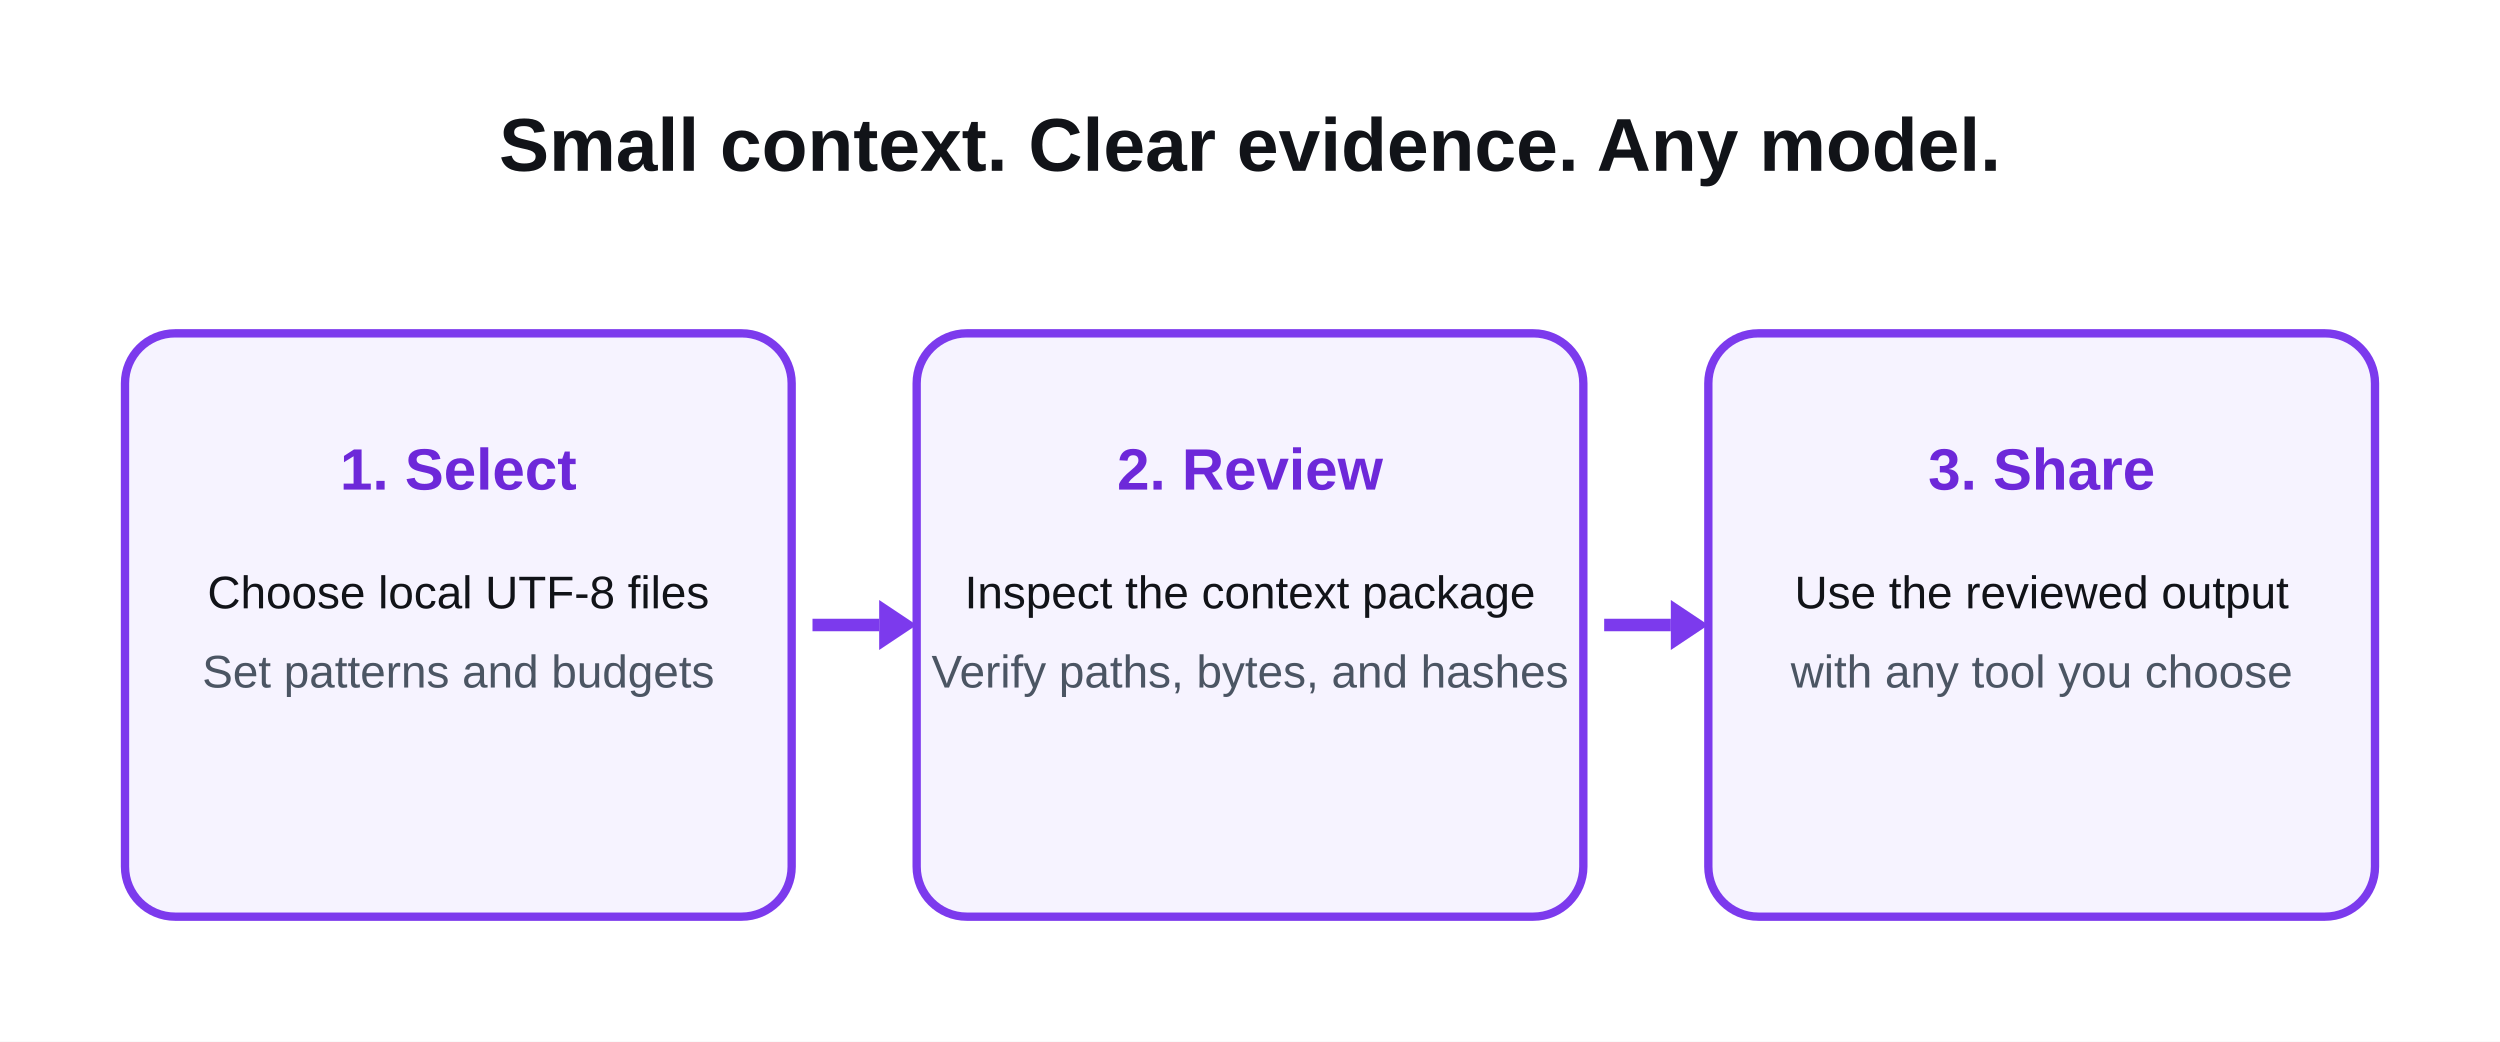
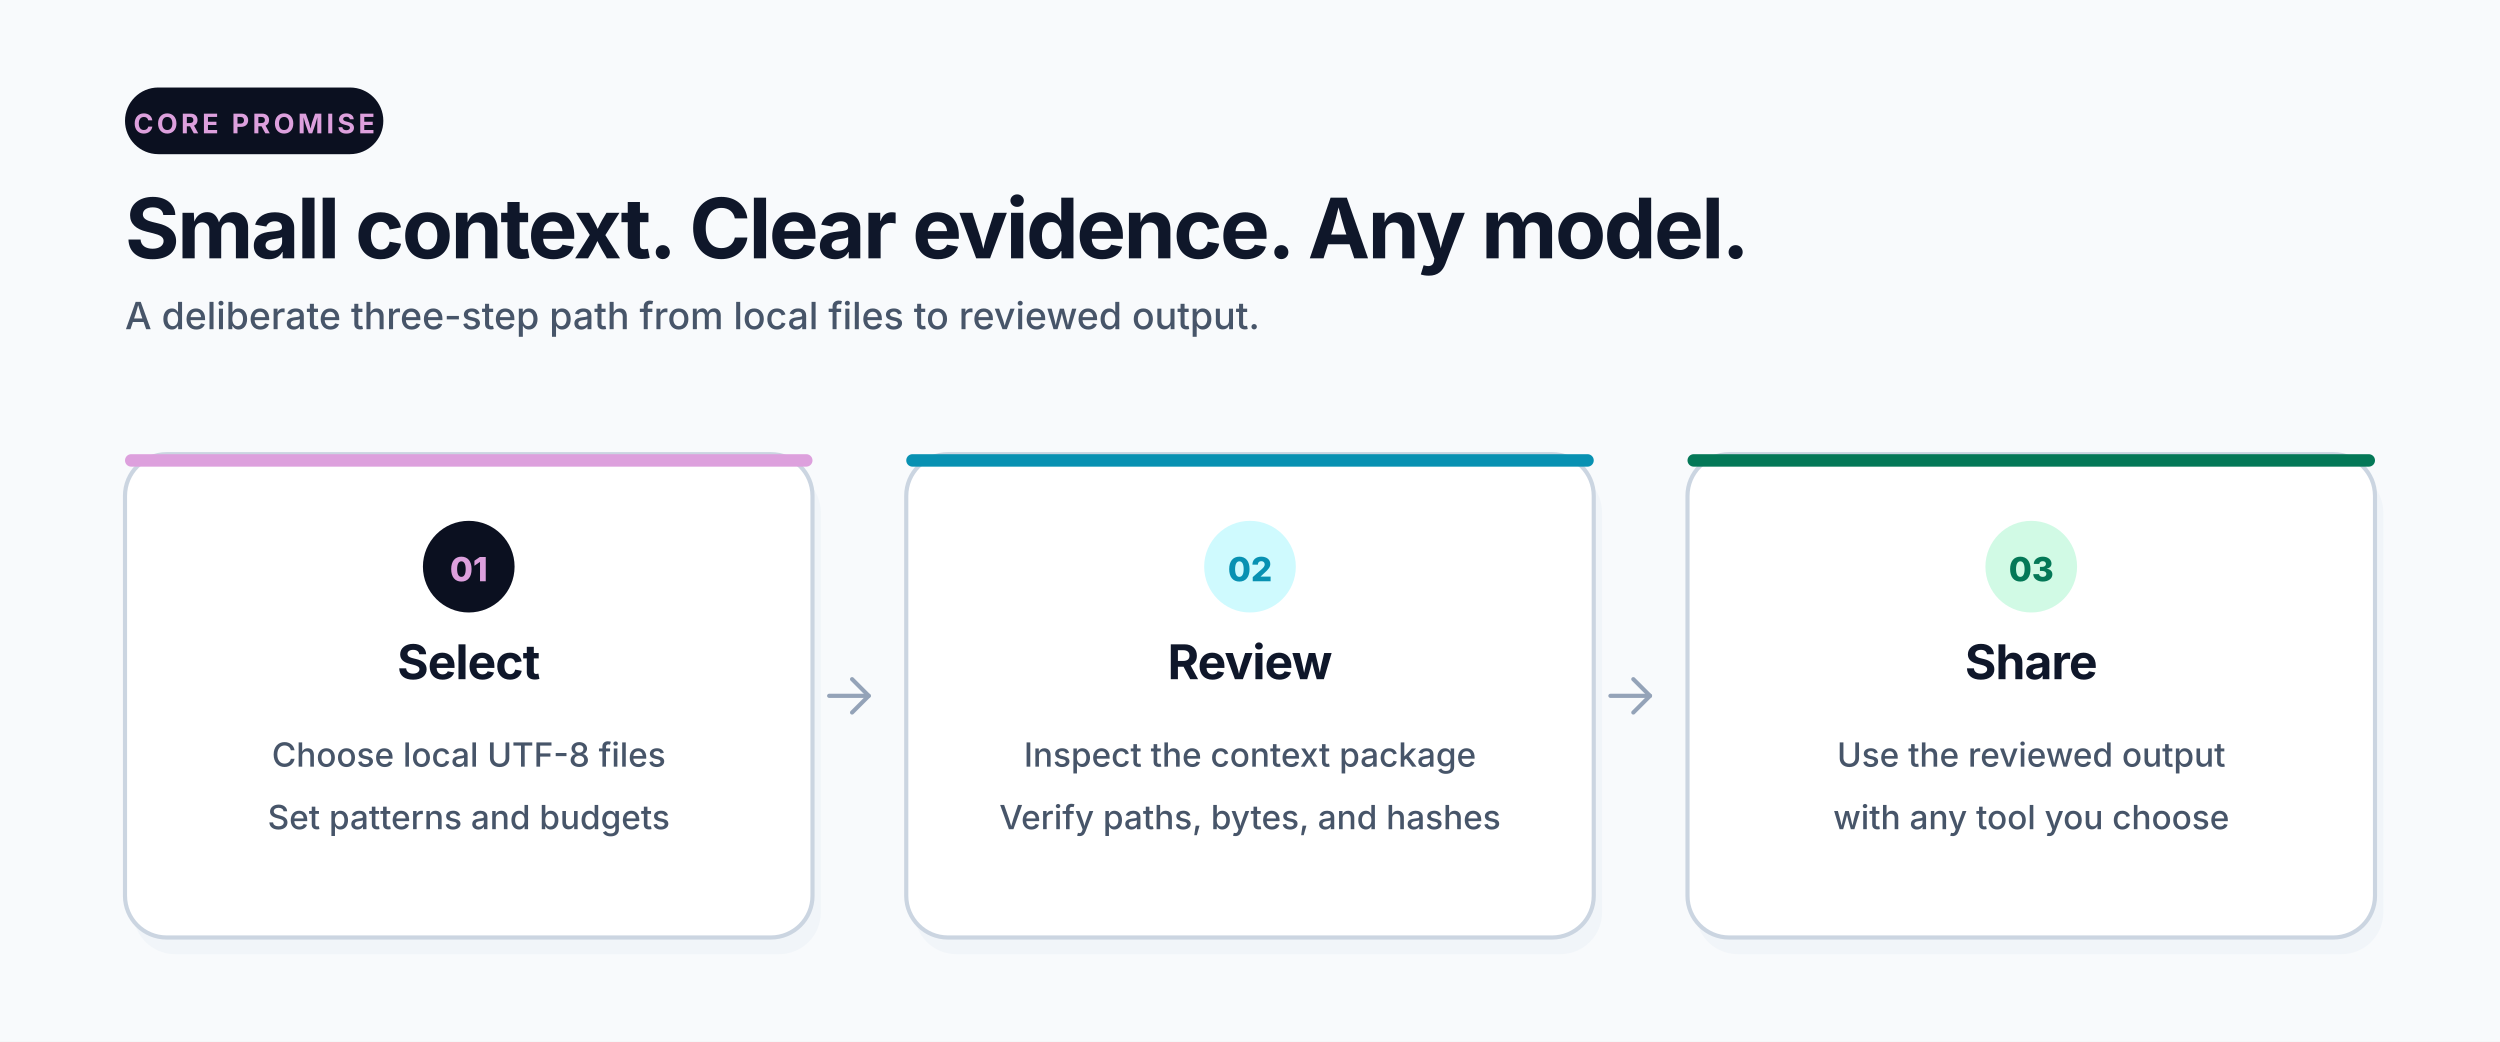
<svg xmlns="http://www.w3.org/2000/svg" width="1200" height="500" viewBox="0 0 1200 500" role="img" aria-labelledby="title desc">
-   <rect width="1200" height="500" fill="#FFFFFF" />
-   <text x="600" y="82" text-anchor="middle" font-family="Arial, Helvetica, sans-serif" font-size="36" font-weight="700" fill="#111318">Small context. Clear evidence. Any model.</text>
-   <g font-family="Arial, Helvetica, sans-serif">
-     <rect x="60" y="160" width="320" height="280" rx="24" fill="#F6F3FF" stroke="#7C3AED" stroke-width="4" />
-     <rect x="440" y="160" width="320" height="280" rx="24" fill="#F6F3FF" stroke="#7C3AED" stroke-width="4" />
-     <rect x="820" y="160" width="320" height="280" rx="24" fill="#F6F3FF" stroke="#7C3AED" stroke-width="4" />
-     <text x="220" y="235" text-anchor="middle" font-size="28" font-weight="700" fill="#6D28D9">1. Select</text>
-     <text x="220" y="292" text-anchor="middle" font-size="22" fill="#111318">Choose local UTF-8 files</text>
-     <text x="220" y="330" text-anchor="middle" font-size="22" fill="#4B5563">Set patterns and budgets</text>
-     <text x="600" y="235" text-anchor="middle" font-size="28" font-weight="700" fill="#6D28D9">2. Review</text>
-     <text x="600" y="292" text-anchor="middle" font-size="22" fill="#111318">Inspect the context package</text>
-     <text x="600" y="330" text-anchor="middle" font-size="22" fill="#4B5563">Verify paths, bytes, and hashes</text>
-     <text x="980" y="235" text-anchor="middle" font-size="28" font-weight="700" fill="#6D28D9">3. Share</text>
-     <text x="980" y="292" text-anchor="middle" font-size="22" fill="#111318">Use the reviewed output</text>
-     <text x="980" y="330" text-anchor="middle" font-size="22" fill="#4B5563">with any tool you choose</text>
-   </g>
-   <line x1="390" y1="300" x2="422" y2="300" stroke="#7C3AED" stroke-width="6" />
-   <polygon points="422,288 440,300 422,312" fill="#7C3AED" />
-   <line x1="770" y1="300" x2="802" y2="300" stroke="#7C3AED" stroke-width="6" />
-   <polygon points="802,288 820,300 802,312" fill="#7C3AED" />
+   <rect width="1200" height="500" fill="#F8FAFC" />
+   <rect x="60" y="42" width="124" height="32" rx="16" fill="#0B1020" />
+   <text x="122.0" y="64" text-anchor="middle" fill="#DDA0DD" font-family="Inter, ui-sans-serif, -apple-system, BlinkMacSystemFont, Segoe UI, sans-serif" font-size="13" font-weight="750" letter-spacing="1.6">CORE PROMISE</text>
+   <text x="60" y="124" text-anchor="start" fill="#0F172A" font-family="Inter, ui-sans-serif, -apple-system, BlinkMacSystemFont, Segoe UI, sans-serif" font-size="40" font-weight="750" letter-spacing="-1.1">Small context. Clear evidence. Any model.</text>
+   <text x="60" y="158" text-anchor="start" fill="#475569" font-family="Inter, ui-sans-serif, -apple-system, BlinkMacSystemFont, Segoe UI, sans-serif" font-size="18" font-weight="450">A deliberate three-step path from local files to reviewed output.</text>
+   <rect x="64" y="226" width="330" height="232" rx="20" fill="#F1F5F9" />
+   <rect id="card-select" x="60" y="218" width="330" height="232" rx="20" fill="#FFFFFF" stroke="#CBD5E1" stroke-width="2" />
+   <rect x="60" y="218" width="330" height="6" rx="3" fill="#DDA0DD" />
+   <circle cx="225.0" cy="272" r="22" fill="#0B1020" />
+   <text x="225.0" y="279" text-anchor="middle" fill="#DDA0DD" font-family="Inter, ui-sans-serif, -apple-system, BlinkMacSystemFont, Segoe UI, sans-serif" font-size="16" font-weight="800">01</text>
+   <text x="225.0" y="326" text-anchor="middle" fill="#0F172A" font-family="Inter, ui-sans-serif, -apple-system, BlinkMacSystemFont, Segoe UI, sans-serif" font-size="23" font-weight="720" letter-spacing="-0.4">Select</text>
+   <text x="225.0" y="368" text-anchor="middle" fill="#475569" font-family="Inter, ui-sans-serif, -apple-system, BlinkMacSystemFont, Segoe UI, sans-serif" font-size="16" font-weight="450">Choose local UTF-8 files</text>
+   <text x="225.0" y="398" text-anchor="middle" fill="#475569" font-family="Inter, ui-sans-serif, -apple-system, BlinkMacSystemFont, Segoe UI, sans-serif" font-size="16" font-weight="450">Set patterns and budgets</text>
+   <line x1="398" y1="334" x2="417" y2="334" stroke="#94A3B8" stroke-width="2" stroke-linecap="round" />
+   <polyline points="409,326 417,334 409,342" fill="none" stroke="#94A3B8" stroke-width="2" stroke-linecap="round" stroke-linejoin="round" />
+   <rect x="439" y="226" width="330" height="232" rx="20" fill="#F1F5F9" />
+   <rect id="card-review" x="435" y="218" width="330" height="232" rx="20" fill="#FFFFFF" stroke="#CBD5E1" stroke-width="2" />
+   <rect x="435" y="218" width="330" height="6" rx="3" fill="#0891B2" />
+   <circle cx="600.0" cy="272" r="22" fill="#CFFAFE" />
+   <text x="600.0" y="279" text-anchor="middle" fill="#0891B2" font-family="Inter, ui-sans-serif, -apple-system, BlinkMacSystemFont, Segoe UI, sans-serif" font-size="16" font-weight="800">02</text>
+   <text x="600.0" y="326" text-anchor="middle" fill="#0F172A" font-family="Inter, ui-sans-serif, -apple-system, BlinkMacSystemFont, Segoe UI, sans-serif" font-size="23" font-weight="720" letter-spacing="-0.4">Review</text>
+   <text x="600.0" y="368" text-anchor="middle" fill="#475569" font-family="Inter, ui-sans-serif, -apple-system, BlinkMacSystemFont, Segoe UI, sans-serif" font-size="16" font-weight="450">Inspect the context package</text>
+   <text x="600.0" y="398" text-anchor="middle" fill="#475569" font-family="Inter, ui-sans-serif, -apple-system, BlinkMacSystemFont, Segoe UI, sans-serif" font-size="16" font-weight="450">Verify paths, bytes, and hashes</text>
+   <line x1="773" y1="334" x2="792" y2="334" stroke="#94A3B8" stroke-width="2" stroke-linecap="round" />
+   <polyline points="784,326 792,334 784,342" fill="none" stroke="#94A3B8" stroke-width="2" stroke-linecap="round" stroke-linejoin="round" />
+   <rect x="814" y="226" width="330" height="232" rx="20" fill="#F1F5F9" />
+   <rect id="card-share" x="810" y="218" width="330" height="232" rx="20" fill="#FFFFFF" stroke="#CBD5E1" stroke-width="2" />
+   <rect x="810" y="218" width="330" height="6" rx="3" fill="#047857" />
+   <circle cx="975.0" cy="272" r="22" fill="#D1FAE5" />
+   <text x="975.0" y="279" text-anchor="middle" fill="#047857" font-family="Inter, ui-sans-serif, -apple-system, BlinkMacSystemFont, Segoe UI, sans-serif" font-size="16" font-weight="800">03</text>
+   <text x="975.0" y="326" text-anchor="middle" fill="#0F172A" font-family="Inter, ui-sans-serif, -apple-system, BlinkMacSystemFont, Segoe UI, sans-serif" font-size="23" font-weight="720" letter-spacing="-0.4">Share</text>
+   <text x="975.0" y="368" text-anchor="middle" fill="#475569" font-family="Inter, ui-sans-serif, -apple-system, BlinkMacSystemFont, Segoe UI, sans-serif" font-size="16" font-weight="450">Use the reviewed output</text>
+   <text x="975.0" y="398" text-anchor="middle" fill="#475569" font-family="Inter, ui-sans-serif, -apple-system, BlinkMacSystemFont, Segoe UI, sans-serif" font-size="16" font-weight="450">with any tool you choose</text>
</svg>
